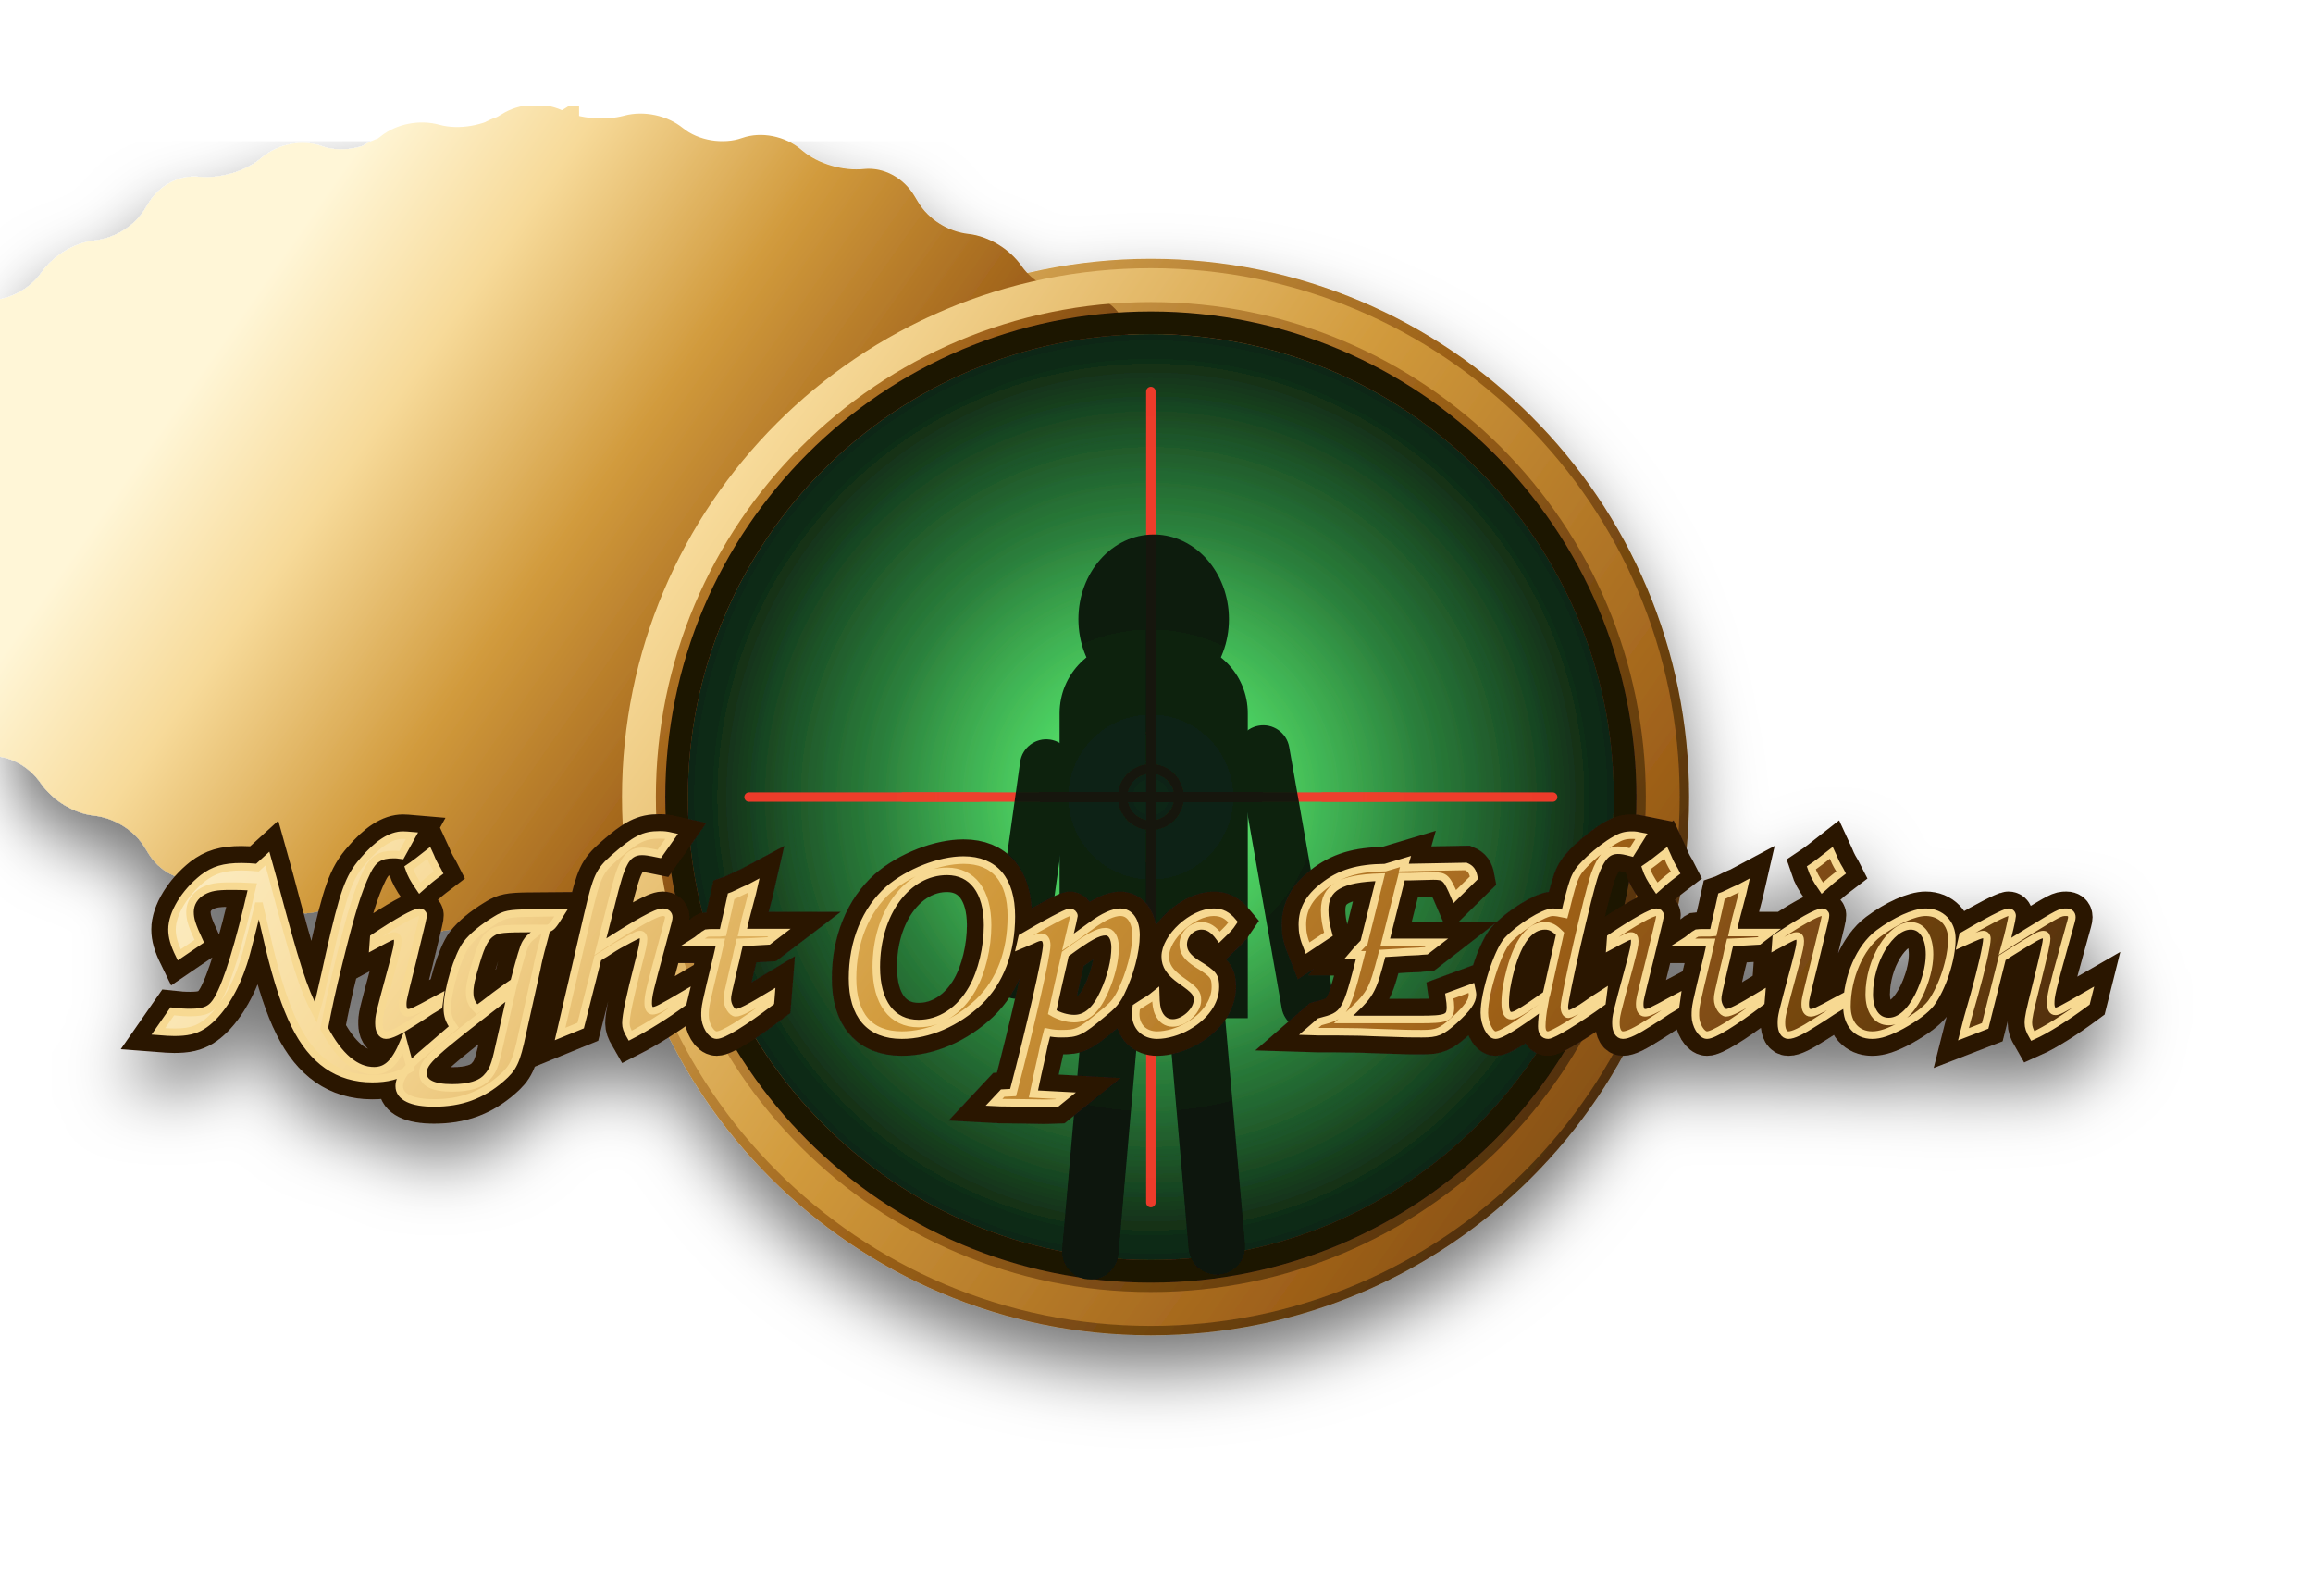
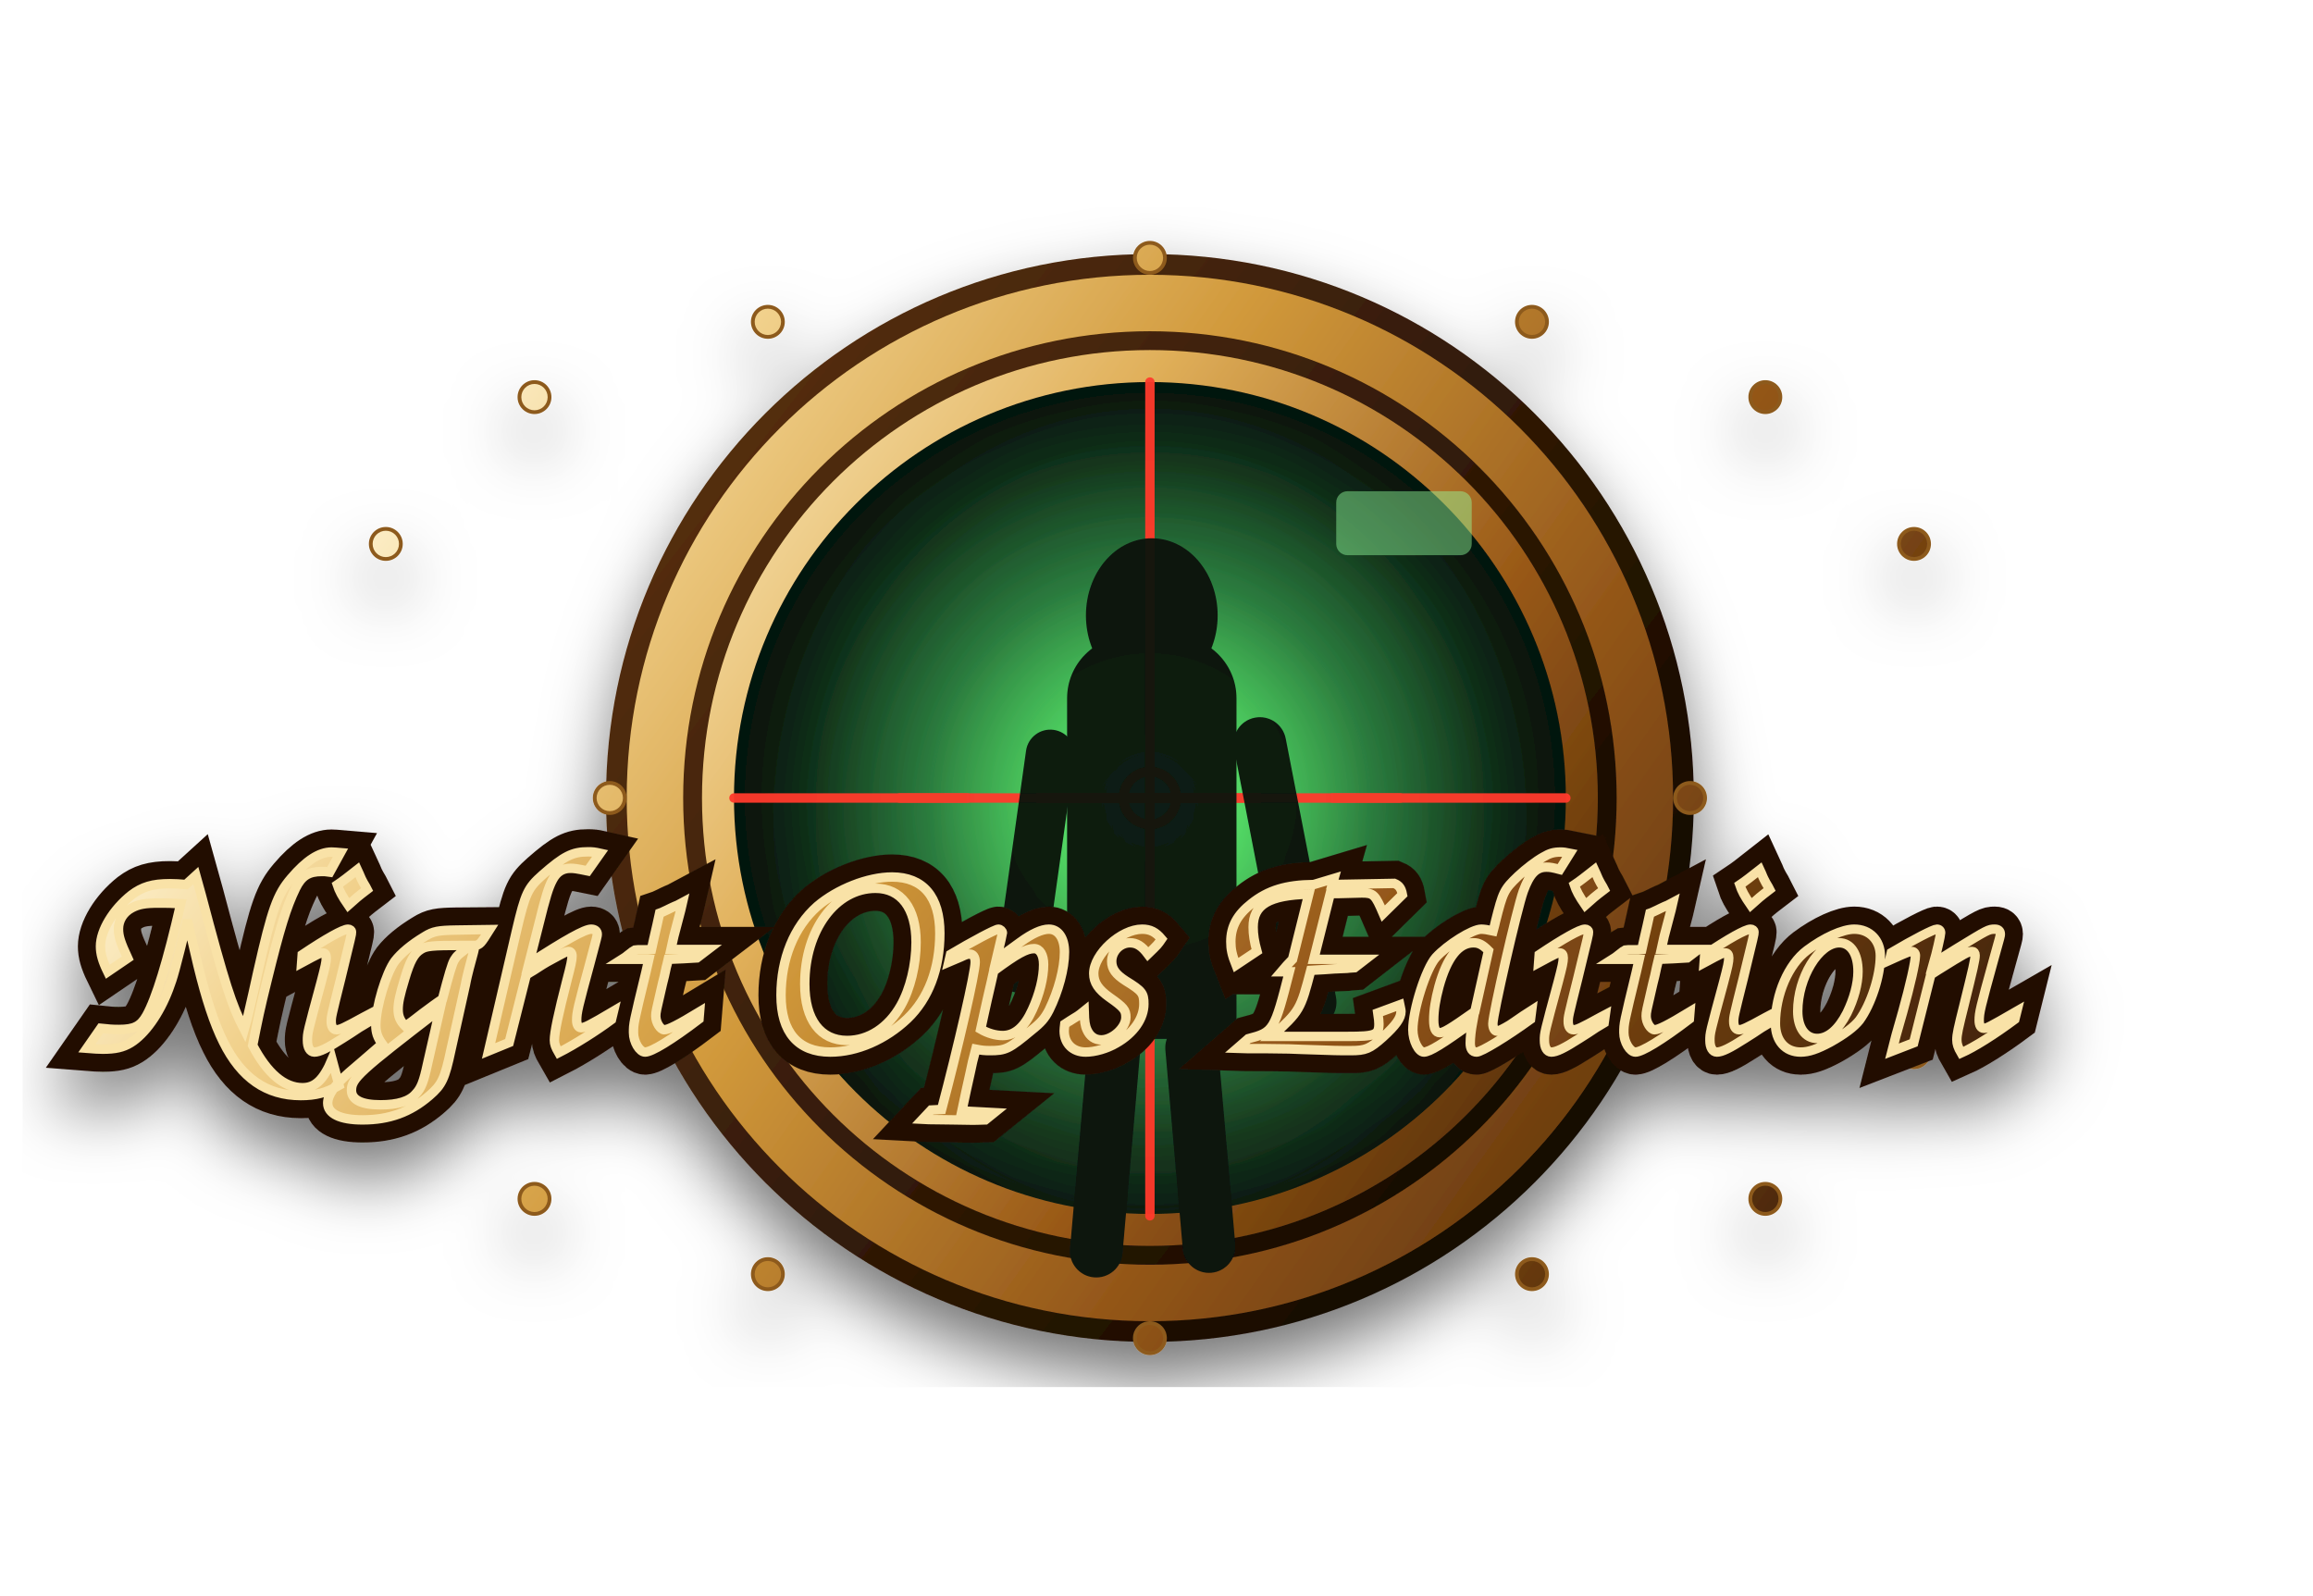
<svg xmlns="http://www.w3.org/2000/svg" width="1229" height="848" viewBox="0 0 1229 848" fill="none">
  <defs>
-     <radialGradient id="glass" cx="0" cy="0" r="1" gradientUnits="userSpaceOnUse" gradientTransform="translate(611.5 423.5) rotate(90) scale(233)">
-       <stop stop-color="#7CFF80" />
-       <stop offset="0.28" stop-color="#34B84E" />
-       <stop offset="0.62" stop-color="#155F28" />
-       <stop offset="1" stop-color="#07190C" />
+     <radialGradient id="scopeCore" cx="0" cy="0" r="1" gradientUnits="userSpaceOnUse" gradientTransform="translate(611 424) rotate(90) scale(219)">
+       <stop stop-color="#6DFF7C" />
+       <stop offset="0.24" stop-color="#38BF4E" />
+       <stop offset="0.54" stop-color="#185F2D" />
+       <stop offset="0.82" stop-color="#0B2714" />
+       <stop offset="1" stop-color="#06130C" />
    </radialGradient>
-     <radialGradient id="glassGlow" cx="0" cy="0" r="1" gradientUnits="userSpaceOnUse" gradientTransform="translate(611.5 423.5) rotate(90) scale(293)">
-       <stop stop-color="#80FF88" stop-opacity="0.4" />
-       <stop offset="1" stop-color="#80FF88" stop-opacity="0" />
+     <radialGradient id="scopeFog" cx="0" cy="0" r="1" gradientUnits="userSpaceOnUse" gradientTransform="translate(611 436) rotate(90) scale(228 205)">
+       <stop stop-color="#84FF8D" stop-opacity="0.42" />
+       <stop offset="1" stop-color="#84FF8D" stop-opacity="0" />
    </radialGradient>
-     <linearGradient id="gold" x1="229" y1="157" x2="1001" y2="698" gradientUnits="userSpaceOnUse">
-       <stop stop-color="#FFF6D7" />
-       <stop offset="0.2" stop-color="#F7DA99" />
-       <stop offset="0.45" stop-color="#D19A3C" />
-       <stop offset="0.72" stop-color="#9E6019" />
-       <stop offset="1" stop-color="#4E2D09" />
+     <linearGradient id="outerGold" x1="240" y1="164" x2="976" y2="689" gradientUnits="userSpaceOnUse">
+       <stop stop-color="#FFF6D8" />
+       <stop offset="0.15" stop-color="#F1D18C" />
+       <stop offset="0.38" stop-color="#D1993B" />
+       <stop offset="0.66" stop-color="#925518" />
+       <stop offset="1" stop-color="#412206" />
    </linearGradient>
-     <linearGradient id="goldDark" x1="326" y1="234" x2="897" y2="615" gradientUnits="userSpaceOnUse">
-       <stop stop-color="#F0C56E" />
-       <stop offset="0.5" stop-color="#9C6118" />
-       <stop offset="1" stop-color="#3E2407" />
+     <linearGradient id="innerGold" x1="322" y1="226" x2="889" y2="625" gradientUnits="userSpaceOnUse">
+       <stop stop-color="#FFF2C7" />
+       <stop offset="0.32" stop-color="#E0AF59" />
+       <stop offset="0.64" stop-color="#985816" />
+       <stop offset="1" stop-color="#3D2006" />
    </linearGradient>
-     <filter id="drop" x="0" y="57" width="1229" height="735" filterUnits="userSpaceOnUse" color-interpolation-filters="sRGB">
+     <linearGradient id="rimShadow" x1="334" y1="208" x2="880" y2="629" gradientUnits="userSpaceOnUse">
+       <stop stop-color="#5A310C" />
+       <stop offset="1" stop-color="#0D0602" />
+     </linearGradient>
+     <filter id="shadow" x="12" y="92" width="1205" height="645" filterUnits="userSpaceOnUse" color-interpolation-filters="sRGB">
      <feDropShadow dx="0" dy="18" stdDeviation="18" flood-color="#000000" flood-opacity="0.55" />
    </filter>
  </defs>
-   <g filter="url(#drop)">
-     <circle cx="611.5" cy="423.5" r="286" fill="url(#goldDark)" />
-     <path d="M611.5 103C633.9 103 657.6 114.8 668 132.4C678.4 150 706.2 156.1 725.3 145.7C744.4 135.4 770.8 135.9 788.5 146.9C806.2 157.9 834.4 155.4 849.7 140.3C865 125.3 890.2 117.8 911.3 122.1C932.4 126.4 958.9 117.3 971.4 99.8L975.4 94.1C987.9 76.6 1009.7 64.3 1031.4 66.9C1053.2 69.5 1076.3 83.2 1088.2 101.1C1100 119 1125 129.2 1146 126.9C1167 124.5 1188 134.7 1198 152.8C1208 170.9 1205.8 196.4 1192.4 212.4C1179 228.3 1177.4 255.3 1188.4 273C1199.4 290.7 1199.1 316.6 1187.7 334C1176.4 351.5 1176.1 378.9 1187 396.9C1197.8 415 1198 440.9 1187.4 458.7C1176.8 476.4 1177.6 503.5 1189.6 520.6C1201.6 537.7 1204.2 563 1195.2 581.7C1186.2 600.4 1165.5 612.1 1144.2 611C1122.9 609.8 1098.6 622.2 1086.2 640.4C1073.7 658.6 1050.9 672.8 1029.1 675.2C1007.3 677.7 986.1 691 975 709.7L971.4 715.8C960.3 734.5 939.2 746.8 917.4 744.5C895.6 742.3 868.1 749.6 850.5 764.9C832.8 780.2 806.8 785.1 786.5 777.8C766.2 770.6 739.5 774.9 722.9 788.5C706.2 802.2 681.1 807.4 660 801.8C638.9 796.2 613.2 798.4 593.1 807.6C573 816.8 547.1 815.2 528.3 803.2C509.5 791.2 482.7 786.1 461.6 792C440.4 797.8 415.3 793 398.5 779.4C381.7 765.8 355 761.7 334.8 769C314.5 776.3 288.5 771.5 270.7 756.3C252.9 741.1 225.3 733.9 203.5 736.2C181.7 738.5 160.5 726.4 149.2 707.8L145.4 701.6C134 683 112.8 669.8 91 667.4C69.2 665 46.4 650.9 33.8 632.7C21.3 614.6 0.1 602.3 -21.2 603.5C-42.5 604.7 -63.2 593.2 -72.4 574.7C-81.5 556.2 -79.1 530.9 -67.3 513.7C-55.5 496.5 -54.9 469.5 -65.5 451.8C-76.1 434.1 -75.8 408.2 -64.9 390.2C-54 372.1 -54.1 345.1 -65.2 327.5C-76.3 310 -76.5 284 -65.6 266.1C-54.7 248.1 -55.6 221.1 -68.2 204.1C-80.9 187.1 -83.6 161.9 -74.7 143.3C-65.8 124.7 -45.2 113 -23.9 114.1C-2.6 115.3 21.7 102.9 34.3 84.7C46.8 66.6 69.7 52.5 91.5 50.1C113.3 47.7 134.5 34.6 145.8 15.9L149.2 10.3C160.5 -8.4 181.7 -20.6 203.5 -18.3C225.3 -16.1 252.9 -23.4 270.7 -38.6C288.5 -53.8 314.5 -58.6 334.8 -51.3C355 -44 381.7 -48.1 398.5 -61.7C415.3 -75.3 440.4 -80.1 461.6 -74.2C482.7 -68.4 509.5 -73.4 528.3 -85.4C547.1 -97.4 573 -99 593.1 -89.8C613.2 -80.6 638.9 -78.4 660 -84C681.1 -89.6 706.2 -84.3 722.9 -70.7C739.5 -57.1 766.2 -52.8 786.5 -60C806.8 -67.2 832.8 -62.3 850.5 -47C868.1 -31.7 895.6 -24.4 917.4 -26.7C939.2 -28.9 960.3 -16.6 971.4 2.1L975.4 8.7C986.5 27.4 1007.7 40.6 1029.5 43C1051.3 45.4 1074.1 59.5 1086.6 77.6C1099.2 95.8 1123.5 108.2 1144.8 107C1166.1 105.9 1186.8 117.5 1195.8 136.2C1204.8 154.9 1202.2 180.2 1190.2 197.3C1178.2 214.5 1177.4 241.5 1188 259.2C1198.6 276.9 1198.4 302.8 1187.5 320.9C1176.6 339 1176.8 366 1188.4 383.6C1199.9 401.2 1200.1 427.1 1189 445.1C1177.9 463.2 1179 490.2 1191.6 507.2C1204.2 524.2 1206.8 549.4 1198 568.1C1189.1 586.8 1168.5 598.5 1147.2 597.3C1125.8 596 1100.9 606 1088.9 623.5C1076.9 641.1 1053.8 654.8 1032 657.4C1010.3 660 988.4 647.7 975.9 630.2L971.9 624.5C959.4 607 933 597.8 911.9 602.1C890.8 606.4 865.6 598.9 850.3 583.9C835 568.8 806.8 566.3 789.1 577.3C771.4 588.3 745 588.8 725.9 578.5C706.8 568.1 679 574.2 668.6 591.8C658.2 609.4 634.5 621.2 612.1 621.2C589.7 621.2 566 609.4 555.6 591.8C545.2 574.2 517.4 568.1 498.3 578.5C479.2 588.8 452.8 588.3 435.1 577.3C417.4 566.3 389.2 568.8 373.9 583.9C358.6 598.9 333.4 606.4 312.3 602.1C291.2 597.8 264.8 607 252.3 624.5L248.3 630.2C235.8 647.7 213.9 660 192.2 657.4C170.4 654.8 147.3 641.1 135.3 623.5C123.3 606 98.4 596 77.1 597.3C55.7 598.5 35.2 586.8 26.3 568.1C17.4 549.4 20 524.2 32.6 507.2C45.2 490.2 46.3 463.2 35.2 445.1C24.1 427.1 24.3 401.2 35.8 383.6C47.4 366 47.6 339 36.7 320.9C25.8 302.8 25.6 276.9 36.2 259.2C46.8 241.5 46 214.5 34 197.3C22 180.2 19.4 154.9 28.4 136.2C37.4 117.5 58.1 105.9 79.4 107C100.7 108.2 125 95.8 137.6 77.6C150.1 59.5 172.9 45.4 194.7 43C216.5 40.6 237.7 27.4 248.8 8.7L252.8 2.1C263.9 -16.6 285 -28.9 306.8 -26.7C328.6 -24.4 356.1 -31.7 373.7 -47C391.4 -62.3 417.4 -67.2 437.7 -60C458 -52.8 484.7 -57.1 501.3 -70.7C518 -84.3 543.1 -89.6 564.2 -84C585.3 -78.4 611.5 -103 611.5 -103Z" transform="translate(5 103) scale(0.495)" fill="url(#gold)" />
-     <circle cx="611.5" cy="423.5" r="246" fill="url(#glass)" />
-     <circle cx="611.5" cy="423.5" r="246" fill="url(#glassGlow)" />
-     <circle cx="611.5" cy="423.5" r="252" stroke="#1D1205" stroke-width="12" />
-     <circle cx="611.5" cy="423.5" r="272" stroke="url(#gold)" stroke-width="18" />
-     <g stroke="#F73B2B" stroke-width="5" stroke-linecap="round" opacity="0.95">
-       <path d="M611.5 208V330" />
-       <path d="M611.5 517V639" />
-       <path d="M398 423.5H520" />
-       <path d="M703 423.5H825" />
-       <path d="M611.5 292V554" />
-       <path d="M480 423.5H743" />
-       <path d="M553 423.5H670" />
-       <path d="M611.5 357V390" />
-       <path d="M611.5 457V490" />
-       <circle cx="611.5" cy="423.5" r="15" />
+   <g filter="url(#shadow)">
+     <circle cx="611" cy="424" r="289" fill="url(#rimShadow)" />
+     <circle cx="611" cy="424" r="278" fill="url(#outerGold)" />
+     <circle cx="611" cy="424" r="248" fill="url(#rimShadow)" />
+     <circle cx="611" cy="424" r="238" fill="url(#innerGold)" />
+     <circle cx="611" cy="424" r="221" fill="url(#scopeCore)" />
+     <circle cx="611" cy="424" r="221" fill="url(#scopeFog)" />
+     <g opacity="0.95" stroke="#FF3A2B" stroke-width="5" stroke-linecap="round">
+       <path d="M611 203V326" />
+       <path d="M611 523V646" />
+       <path d="M390 424H514" />
+       <path d="M708 424H832" />
+       <path d="M611 292V554" />
+       <path d="M478 424H744" />
+       <path d="M552 424H669" />
+       <path d="M611 358V390" />
+       <path d="M611 458V490" />
+       <circle cx="611" cy="424" r="14" />
    </g>
-     <g fill="#07120A" opacity="0.92">
-       <ellipse cx="613" cy="329" rx="40" ry="45" />
-       <path d="M563 379C563 358.013 580.013 341 601 341H625C645.987 341 663 358.013 663 379V541H563V379Z" />
-       <rect x="544" y="391" width="28" height="139" rx="14" transform="rotate(8 544 391)" />
-       <rect x="655" y="388" width="28" height="164" rx="14" transform="rotate(-10 655 388)" />
-       <rect x="576" y="531" width="30" height="148" rx="15" transform="rotate(5 576 531)" />
-       <rect x="620" y="531" width="30" height="148" rx="15" transform="rotate(-5 620 531)" />
+     <g fill="#09120D" opacity="0.95">
+       <ellipse cx="612" cy="327" rx="35" ry="41" />
+       <path d="M567 371C567 352.774 581.774 338 600 338H624C642.226 338 657 352.774 657 371V552H567V371Z" />
+       <rect x="547" y="386" width="26" height="141" rx="13" transform="rotate(8 547 386)" />
+       <rect x="653" y="384" width="28" height="168" rx="14" transform="rotate(-11 653 384)" />
+       <rect x="579" y="544" width="28" height="134" rx="14" transform="rotate(5 579 544)" />
+       <rect x="618" y="544" width="28" height="134" rx="14" transform="rotate(-5 618 544)" />
+     </g>
+     <rect x="710" y="261" width="72" height="34" rx="6" fill="#95FF9D" opacity="0.45" />
+     <g fill="#8D5A1D">
+       <circle cx="611" cy="137" r="9" />
+       <circle cx="611" cy="711" r="9" />
+       <circle cx="324" cy="424" r="9" />
+       <circle cx="898" cy="424" r="9" />
+       <circle cx="408" cy="171" r="9" />
+       <circle cx="814" cy="171" r="9" />
+       <circle cx="408" cy="677" r="9" />
+       <circle cx="814" cy="677" r="9" />
+       <circle cx="205" cy="289" r="9" />
+       <circle cx="1017" cy="289" r="9" />
+       <circle cx="205" cy="559" r="9" />
+       <circle cx="1017" cy="559" r="9" />
+       <circle cx="284" cy="211" r="9" />
+       <circle cx="938" cy="211" r="9" />
+       <circle cx="284" cy="637" r="9" />
+       <circle cx="938" cy="637" r="9" />
+     </g>
+     <g fill="url(#outerGold)">
+       <circle cx="611" cy="137" r="7" />
+       <circle cx="611" cy="711" r="7" />
+       <circle cx="324" cy="424" r="7" />
+       <circle cx="898" cy="424" r="7" />
+       <circle cx="408" cy="171" r="7" />
+       <circle cx="814" cy="171" r="7" />
+       <circle cx="408" cy="677" r="7" />
+       <circle cx="814" cy="677" r="7" />
+       <circle cx="205" cy="289" r="7" />
+       <circle cx="1017" cy="289" r="7" />
+       <circle cx="205" cy="559" r="7" />
+       <circle cx="1017" cy="559" r="7" />
+       <circle cx="284" cy="211" r="7" />
+       <circle cx="938" cy="211" r="7" />
+       <circle cx="284" cy="637" r="7" />
+       <circle cx="938" cy="637" r="7" />
    </g>
    <g>
-       <text x="78" y="548" fill="#2B1706" stroke="#2B1706" stroke-width="22" style="font: italic 154px 'Brush Script MT', 'Snell Roundhand', 'URW Chancery L', cursive;">Night Ops Edition</text>
-       <text x="78" y="548" fill="url(#gold)" stroke="#F7D992" stroke-width="4" style="font: italic 154px 'Brush Script MT', 'Snell Roundhand', 'URW Chancery L', cursive;">Night Ops Edition</text>
+       <text x="40" y="557" fill="#231105" stroke="#231105" stroke-width="24" style="font: italic 154px 'Brush Script MT', 'Snell Roundhand', 'URW Chancery L', cursive;">Night Ops Edition</text>
+       <text x="40" y="557" fill="url(#outerGold)" stroke="#F9E2A7" stroke-width="5" style="font: italic 154px 'Brush Script MT', 'Snell Roundhand', 'URW Chancery L', cursive;">Night Ops Edition</text>
    </g>
  </g>
</svg>
